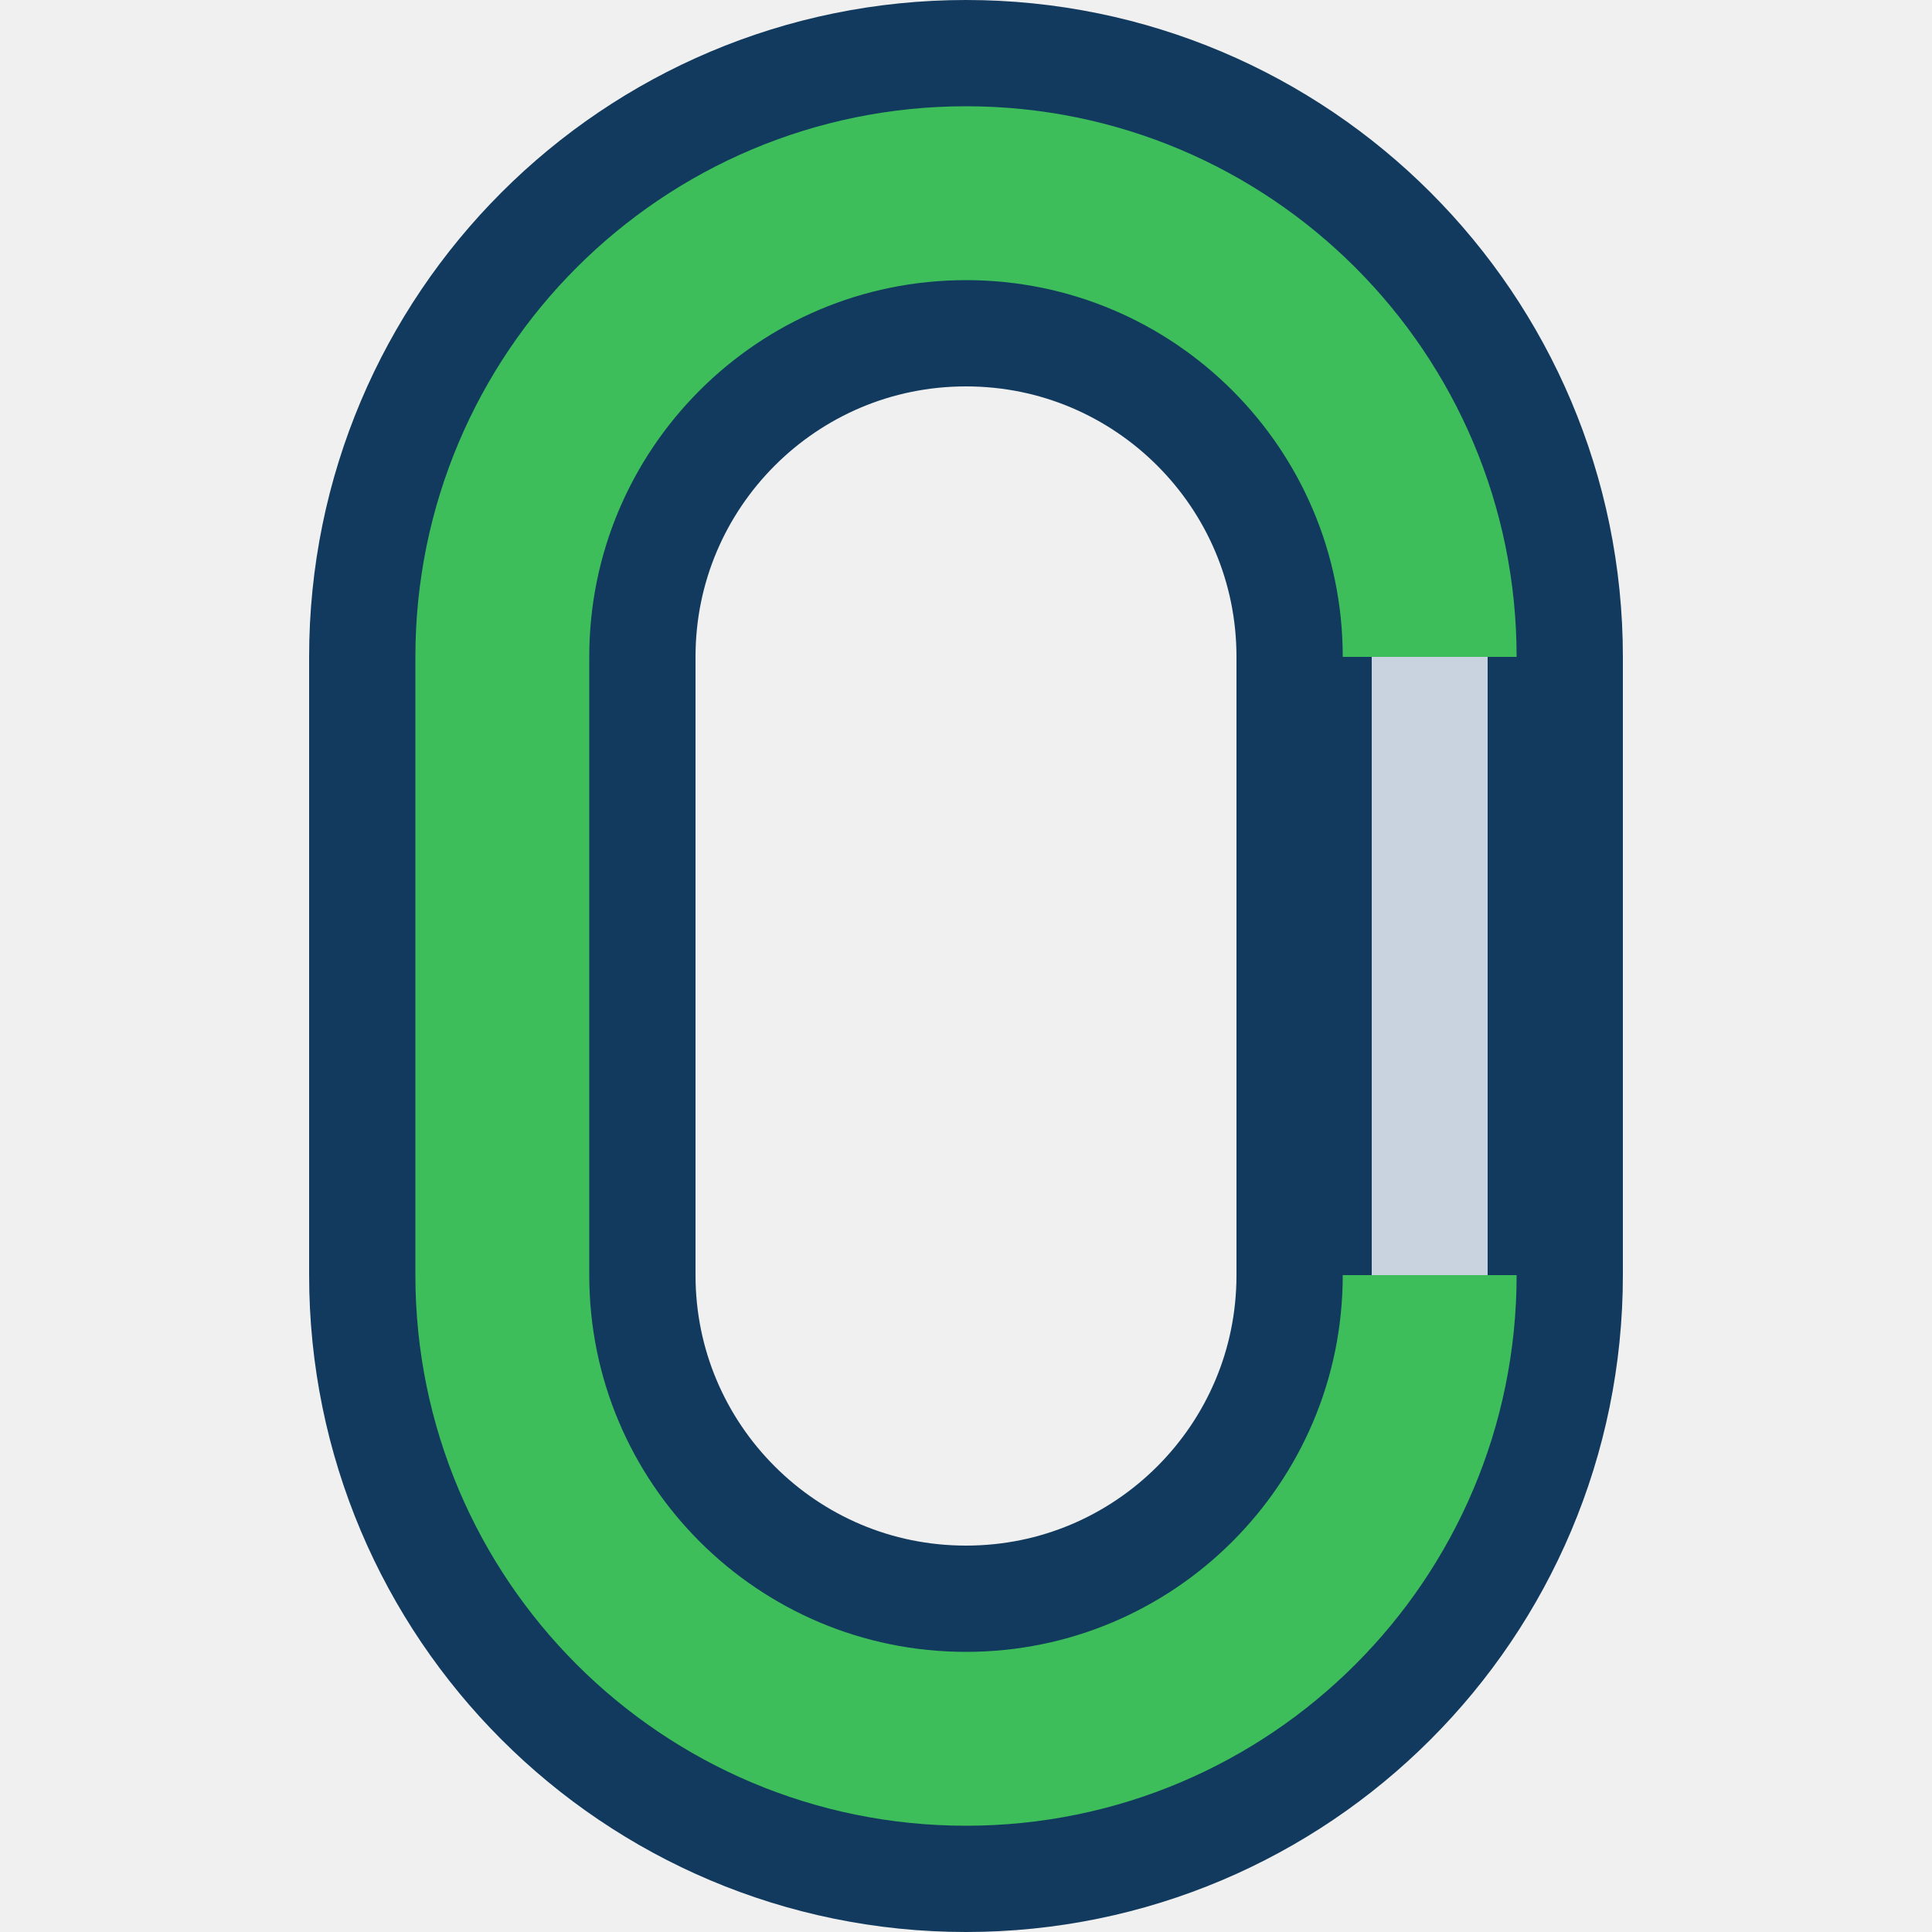
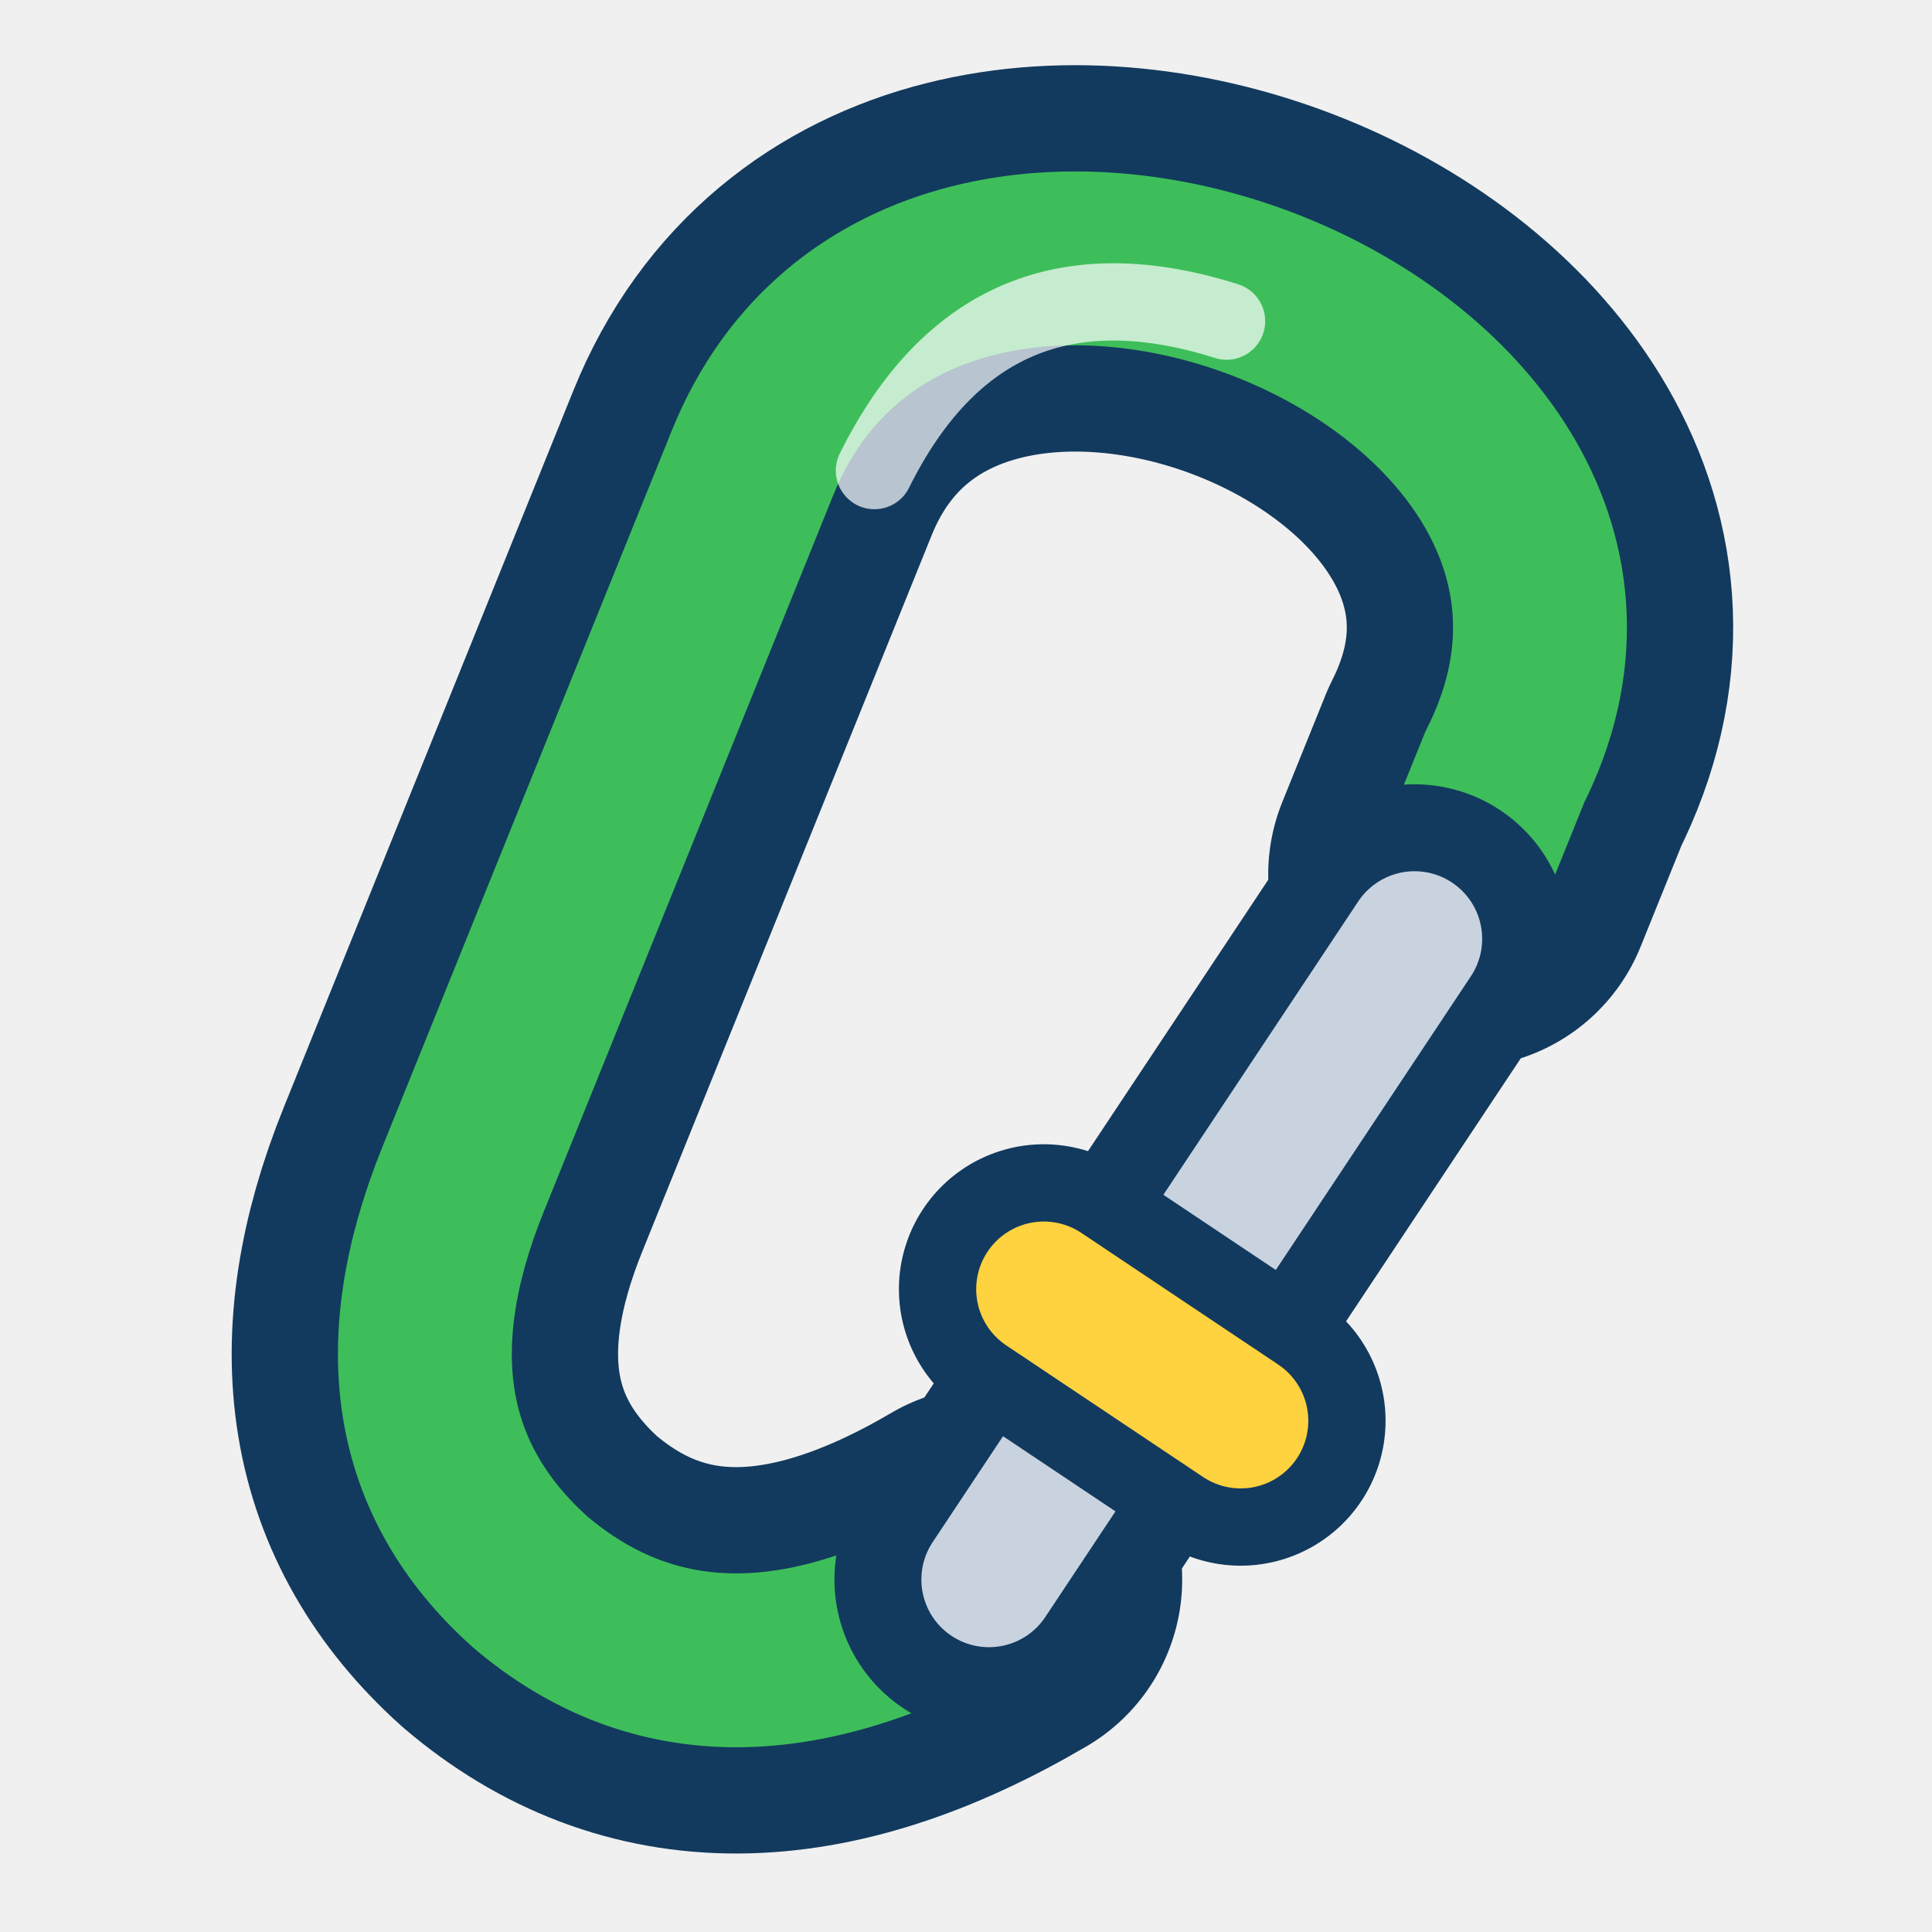
<svg xmlns="http://www.w3.org/2000/svg" width="256" height="256" viewBox="0 0 100 100">
-   <rect x="26" y="10" width="48" height="80" rx="24" fill="none" stroke="#123A5E" stroke-width="20" />
-   <rect x="26" y="10" width="48" height="80" rx="24" fill="none" stroke="#3DBE5A" stroke-width="9" />
-   <path d="M74 34v32" stroke="#123A5E" stroke-width="14" />
-   <path d="M74 34v32" stroke="#C9D3E0" stroke-width="6" />
+   <g transform="rotate(22 50 50)" fill="none" stroke-linecap="round" stroke-linejoin="round">
+     <path d="M63 79Q53 92 41 88Q30 84 30 70V30C30 6 74 6 72 30V36" stroke="#123A5E" stroke-width="20" />
+     <path d="M63 79Q53 92 41 88Q30 84 30 70V30C30 6 74 6 72 30V36" stroke="#3DBE5A" stroke-width="9" />
+     <path d="M63 79L71 40" stroke="#123A5E" stroke-width="16" />
+     <path d="M63 79L71 40" stroke="#C9D3E0" stroke-width="7" />
+     <path d="M60 64l12 2.5" stroke="#123A5E" stroke-width="15" />
+     <path d="M60 64l12 2.5" stroke="#FFD23F" stroke-width="7" />
+     <path d="M36 28q1-13 14-14" stroke="#fff" stroke-width="4" opacity=".7" />
+   </g>
</svg>
